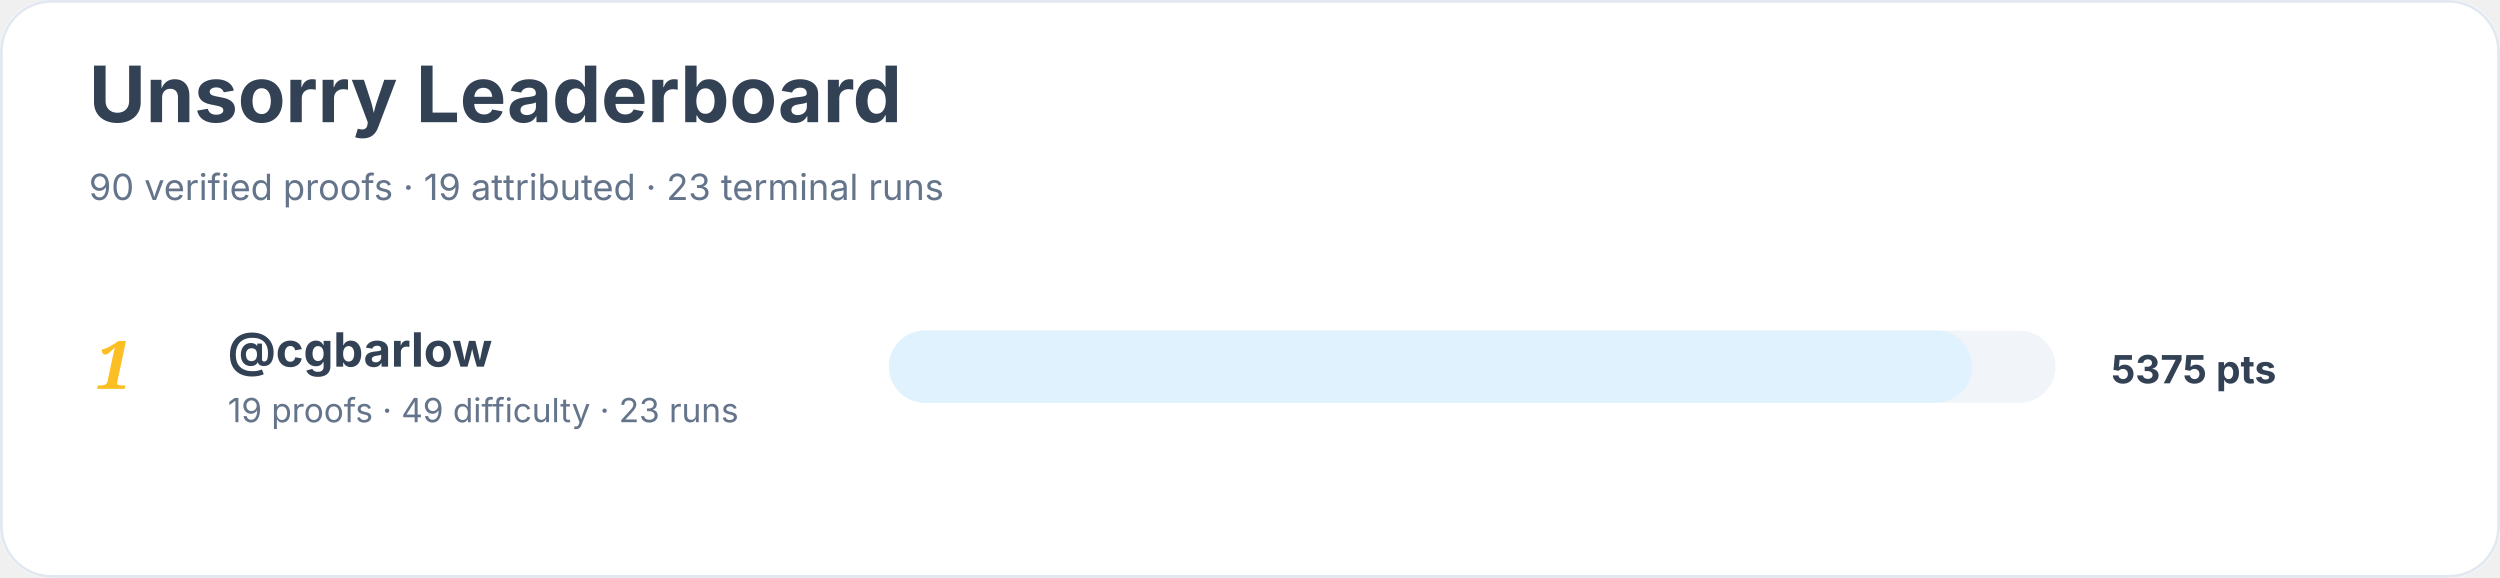
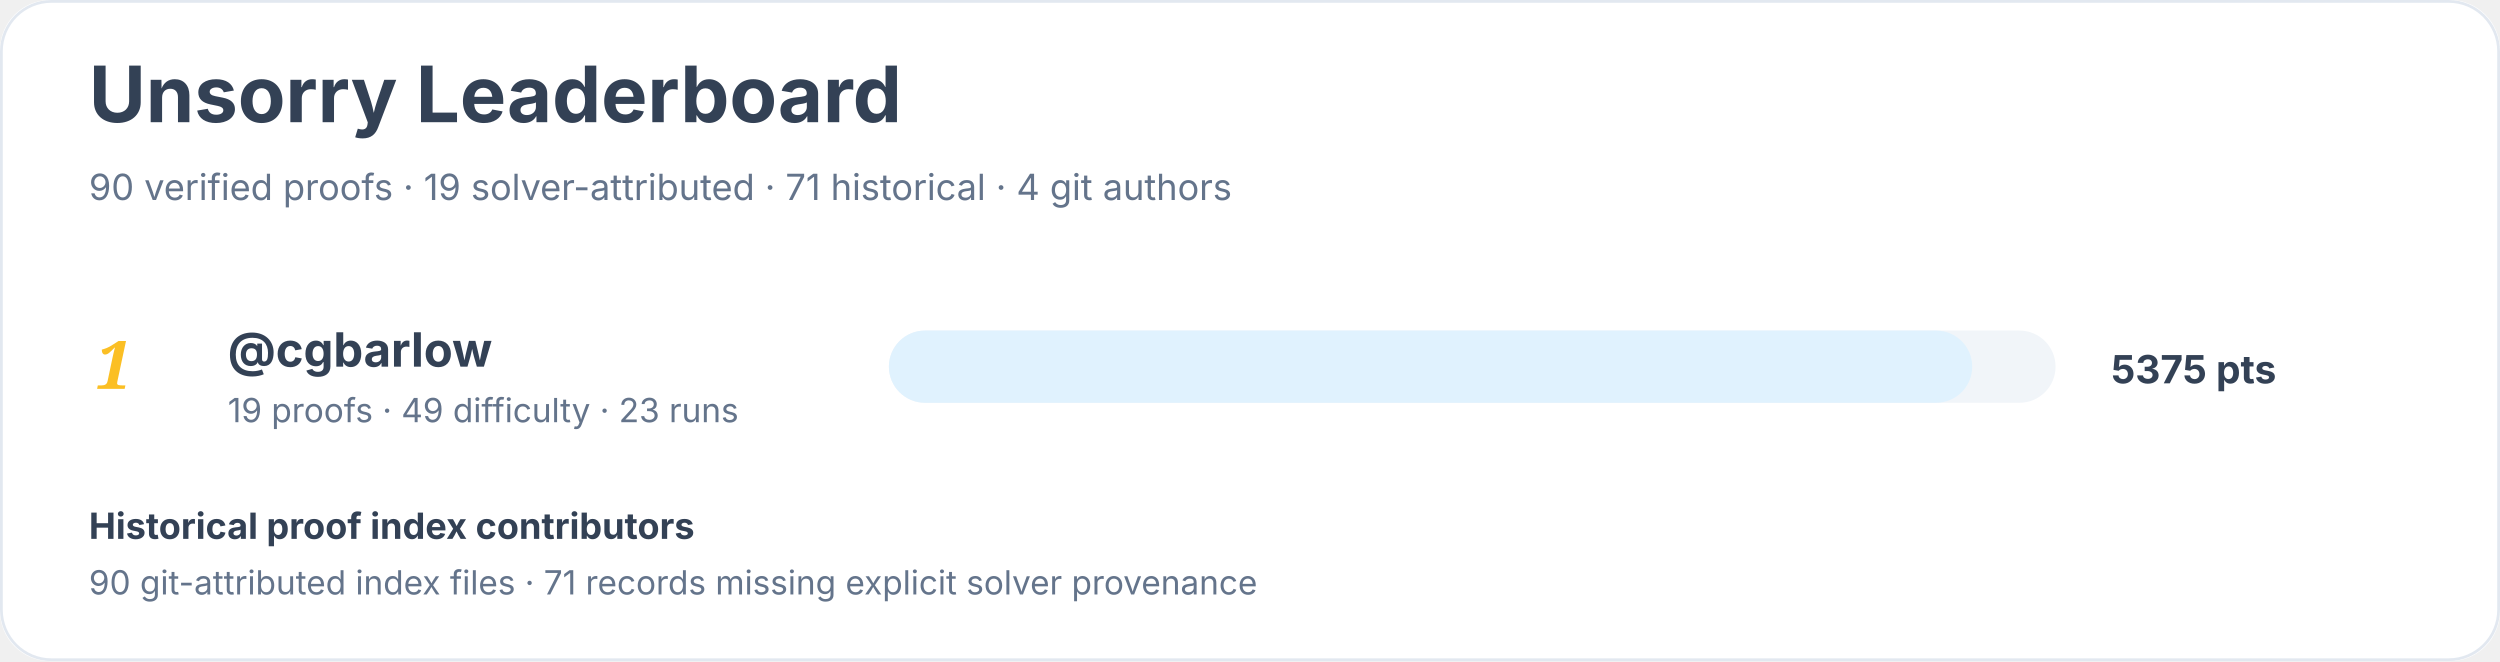
- <svg xmlns="http://www.w3.org/2000/svg" width="900" height="208" viewBox="0 0 900 208" role="img" aria-labelledby="title desc">
+ <svg xmlns="http://www.w3.org/2000/svg" width="900" height="238" viewBox="0 0 900 238" role="img" aria-labelledby="title desc">
  <rect width="900" height="100%" rx="18" fill="#ffffff" />
-   <rect x="0.5" y="0.5" width="899" height="207" rx="18" fill="none" stroke="#e2e8f0" />
+   <rect x="0.5" y="0.5" width="899" height="237" rx="18" fill="none" stroke="#e2e8f0" />
  <text x="32" y="44" font-family="Inter, system-ui, sans-serif" font-size="28" font-weight="700" fill="#334155">Unsorry Leaderboard</text>
-   <text x="32" y="72" font-family="Inter, system-ui, sans-serif" font-size="13" fill="#64748b">90 verified proofs · 19 attributed · 23 terminal runs</text>
+   <text x="32" y="72" font-family="Inter, system-ui, sans-serif" font-size="13" fill="#64748b">90 verified proofs · 19 solver-attributed · 71 historical · 4 git authors</text>
  <text x="34" y="140" font-family="Georgia, serif" font-size="24" font-style="italic" font-weight="700" fill="#fbbf24">1</text>
  <a href="https://github.com/cgbarlow">
    <text x="82" y="132" font-family="Inter, system-ui, sans-serif" font-size="17" font-weight="650" fill="#334155">@cgbarlow</text>
  </a>
  <text x="82" y="152" font-family="Inter, system-ui, sans-serif" font-size="12" fill="#64748b">19 proofs · 49 difficulty · 23 runs</text>
  <rect x="320" y="119" width="420" height="26" rx="13" fill="#f1f5f9" />
  <rect x="320" y="119" width="390" height="26" rx="13" fill="#e0f2fe" />
  <text x="760" y="138" font-family="Inter, system-ui, sans-serif" font-size="14" font-weight="700" fill="#334155">5375 pts</text>
+   <text x="32" y="194" font-family="Inter, system-ui, sans-serif" font-size="13" font-weight="650" fill="#334155">Historical proof index contributors</text>
+   <text x="32" y="214" font-family="Inter, system-ui, sans-serif" font-size="12" fill="#64748b">90 git-attributed index files · 71 records missing explicit solver provenance</text>
</svg>
